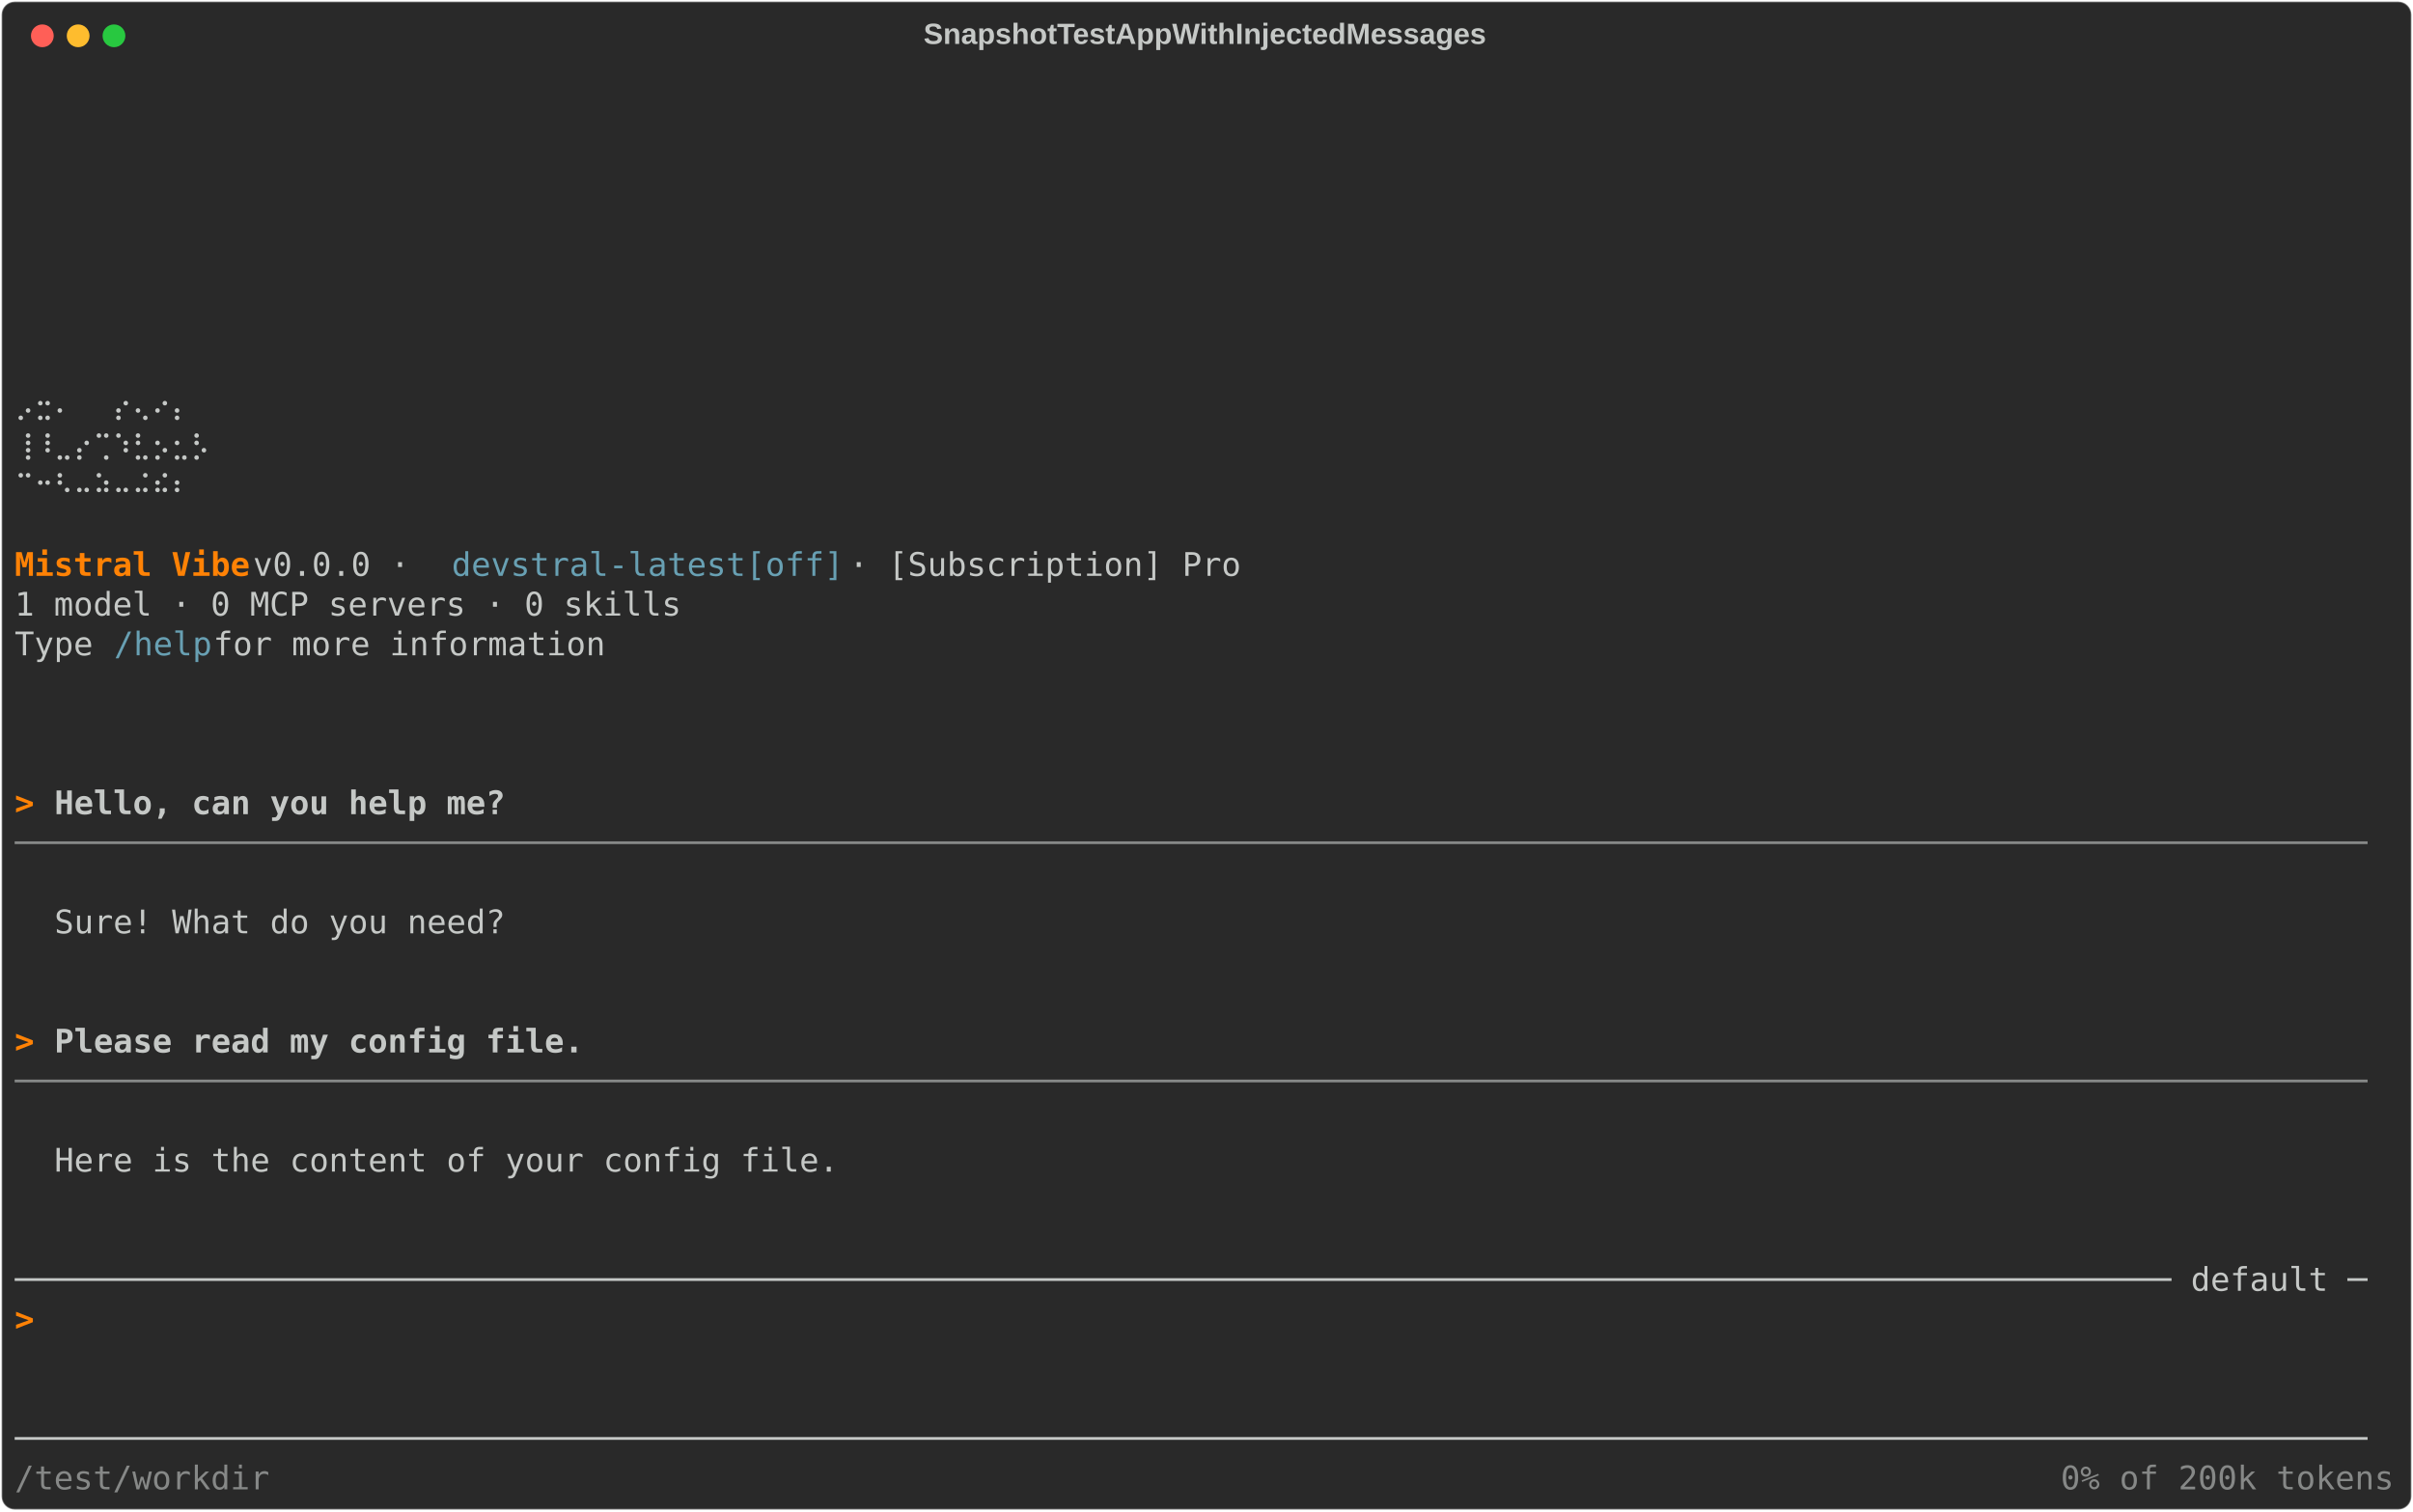
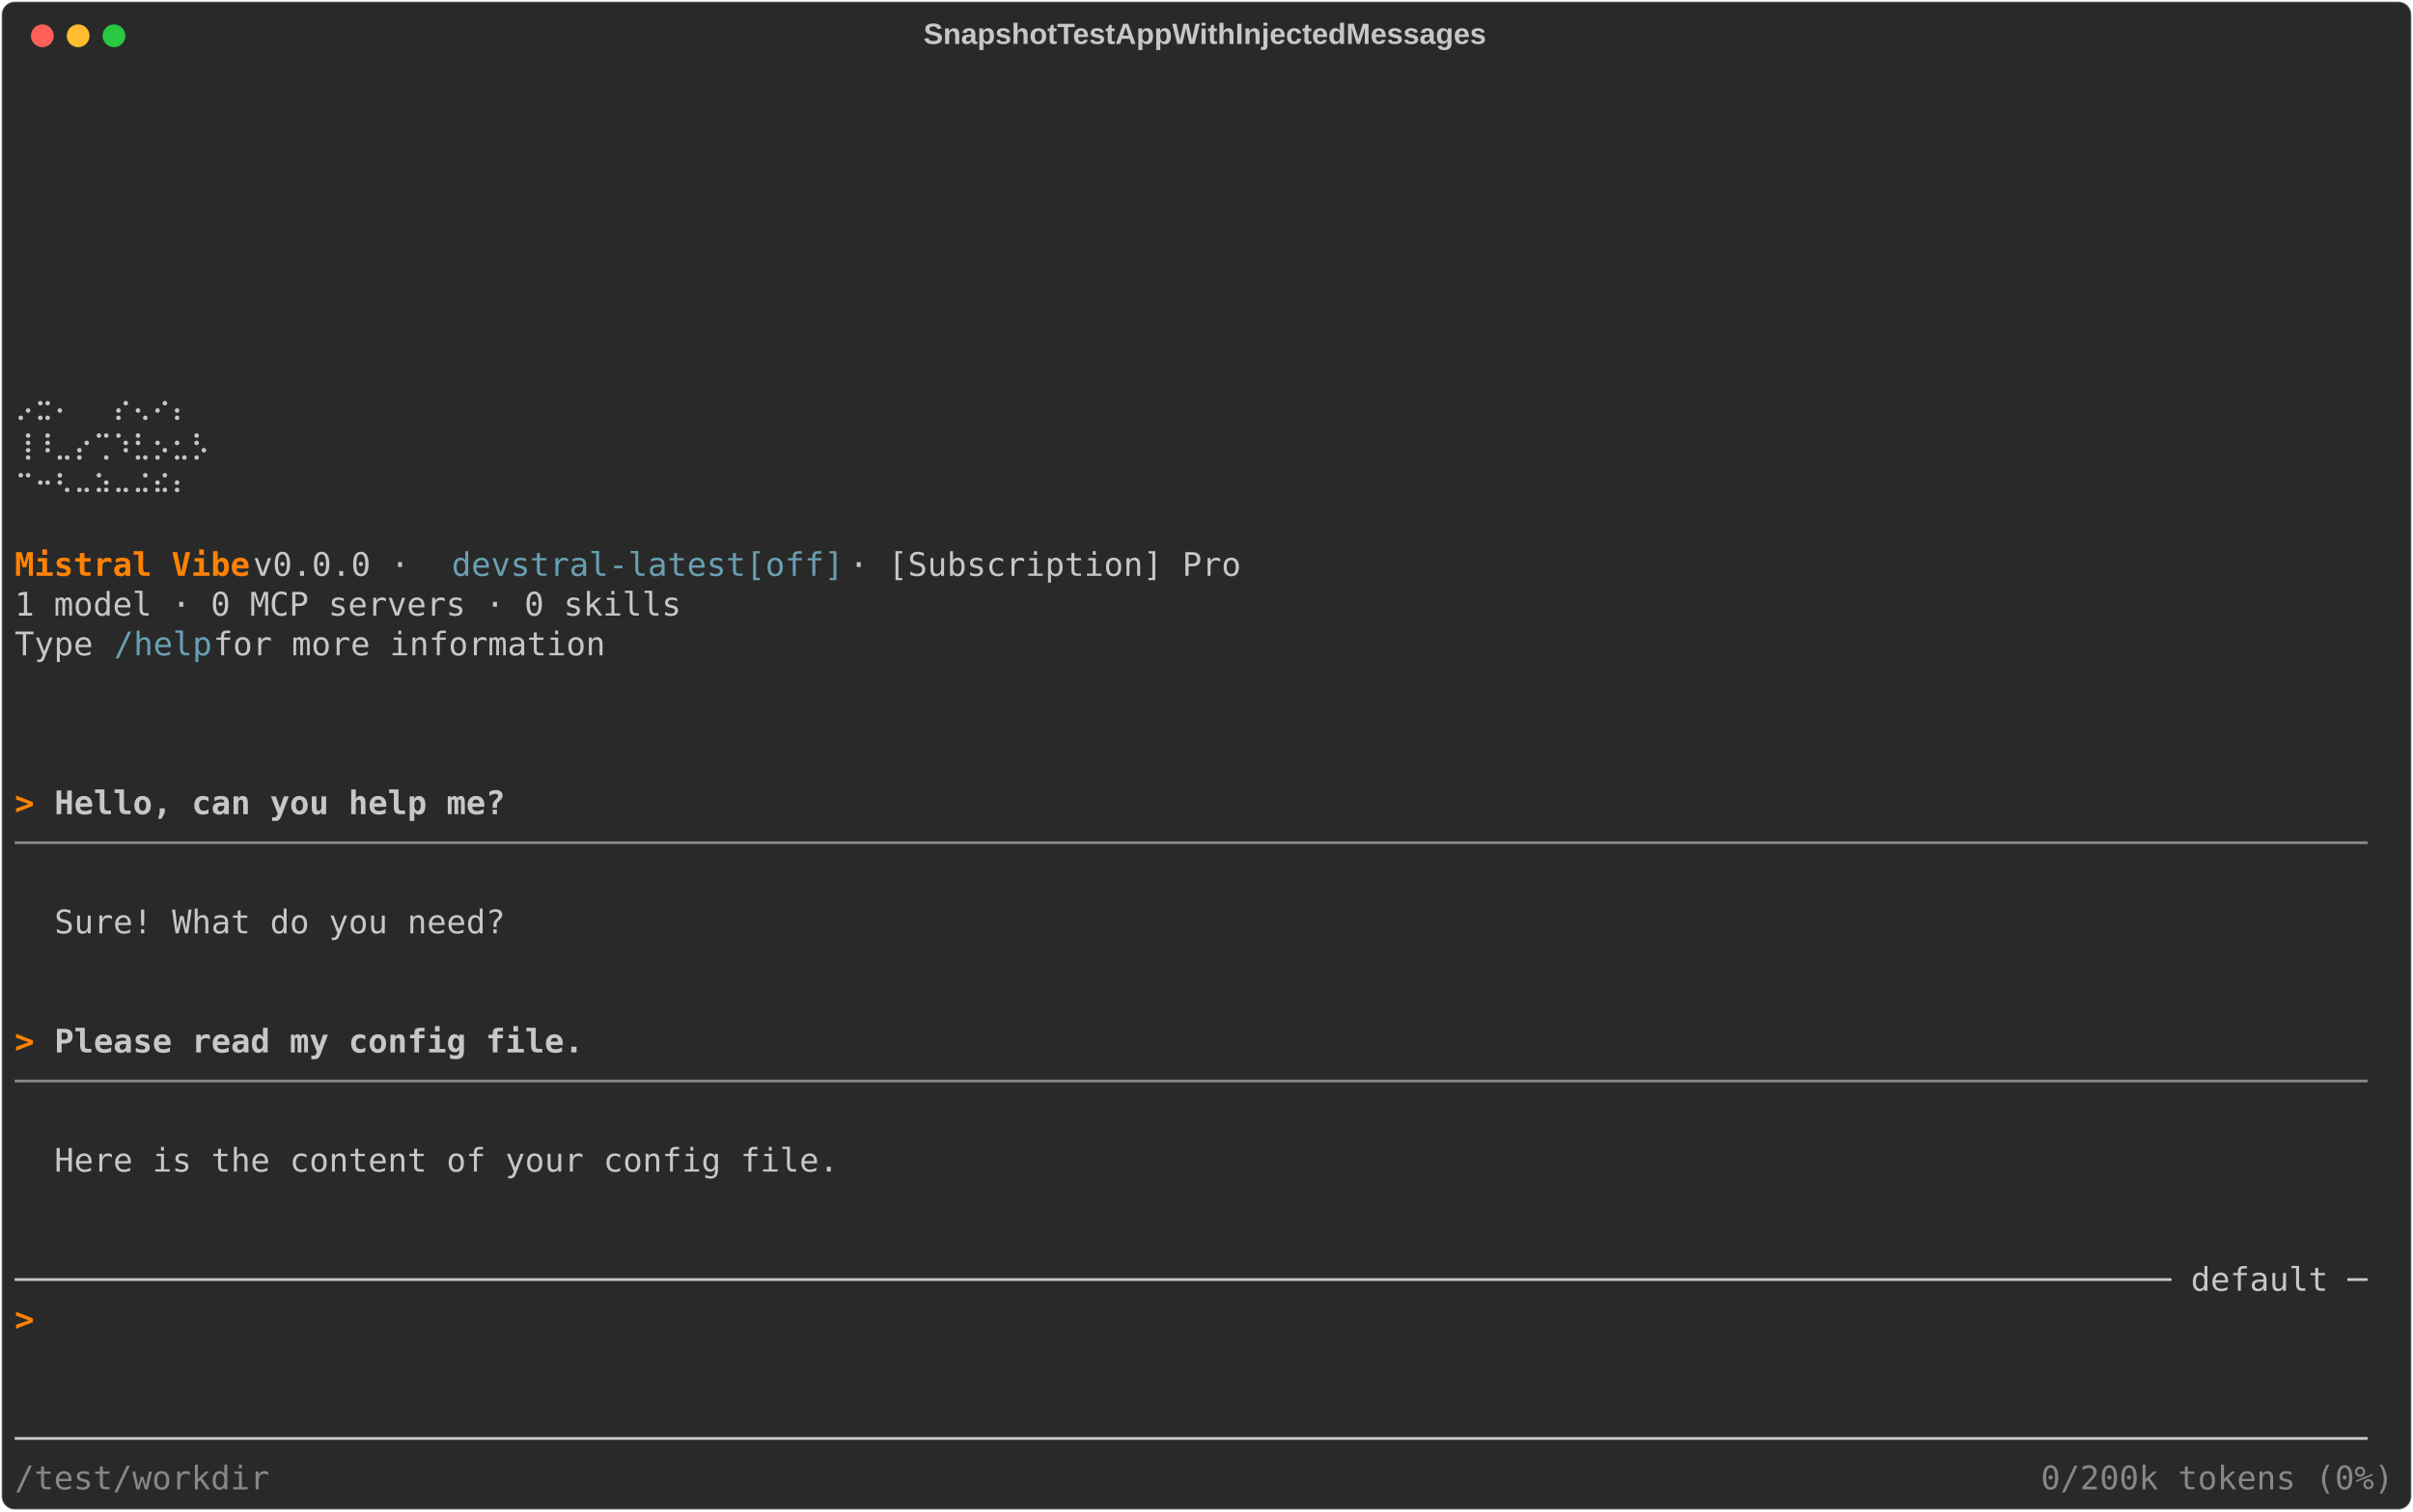
<svg xmlns="http://www.w3.org/2000/svg" class="rich-terminal" viewBox="0 0 1482 928.4">
  <style>

    @font-face {
        font-family: "Fira Code";
        src: local("FiraCode-Regular"),
                url("https://cdnjs.cloudflare.com/ajax/libs/firacode/6.2.0/woff2/FiraCode-Regular.woff2") format("woff2"),
                url("https://cdnjs.cloudflare.com/ajax/libs/firacode/6.2.0/woff/FiraCode-Regular.woff") format("woff");
        font-style: normal;
        font-weight: 400;
    }
    @font-face {
        font-family: "Fira Code";
        src: local("FiraCode-Bold"),
                url("https://cdnjs.cloudflare.com/ajax/libs/firacode/6.2.0/woff2/FiraCode-Bold.woff2") format("woff2"),
                url("https://cdnjs.cloudflare.com/ajax/libs/firacode/6.2.0/woff/FiraCode-Bold.woff") format("woff");
        font-style: bold;
        font-weight: 700;
    }

    .terminal-matrix {
        font-family: Fira Code, monospace;
        font-size: 20px;
        line-height: 24.4px;
        font-variant-east-asian: full-width;
    }

    .terminal-title {
        font-size: 18px;
        font-weight: bold;
        font-family: arial;
    }

    .terminal-r1 { fill: #c5c8c6 }
.terminal-r2 { fill: #ff8205;font-weight: bold }
.terminal-r3 { fill: #68a0b3 }
.terminal-r4 { fill: #c5c8c6;font-weight: bold }
.terminal-r5 { fill: #868887 }
    </style>
  <defs>
    <clipPath id="terminal-clip-terminal">
      <rect x="0" y="0" width="1463.0" height="877.4" />
    </clipPath>
    <clipPath id="terminal-line-0">
      <rect x="0" y="1.5" width="1464" height="24.65" />
    </clipPath>
    <clipPath id="terminal-line-1">
      <rect x="0" y="25.9" width="1464" height="24.65" />
    </clipPath>
    <clipPath id="terminal-line-2">
      <rect x="0" y="50.3" width="1464" height="24.65" />
    </clipPath>
    <clipPath id="terminal-line-3">
      <rect x="0" y="74.7" width="1464" height="24.65" />
    </clipPath>
    <clipPath id="terminal-line-4">
      <rect x="0" y="99.1" width="1464" height="24.65" />
    </clipPath>
    <clipPath id="terminal-line-5">
      <rect x="0" y="123.5" width="1464" height="24.65" />
    </clipPath>
    <clipPath id="terminal-line-6">
      <rect x="0" y="147.9" width="1464" height="24.65" />
    </clipPath>
    <clipPath id="terminal-line-7">
      <rect x="0" y="172.3" width="1464" height="24.65" />
    </clipPath>
    <clipPath id="terminal-line-8">
      <rect x="0" y="196.7" width="1464" height="24.65" />
    </clipPath>
    <clipPath id="terminal-line-9">
      <rect x="0" y="221.1" width="1464" height="24.65" />
    </clipPath>
    <clipPath id="terminal-line-10">
      <rect x="0" y="245.5" width="1464" height="24.65" />
    </clipPath>
    <clipPath id="terminal-line-11">
      <rect x="0" y="269.9" width="1464" height="24.65" />
    </clipPath>
    <clipPath id="terminal-line-12">
      <rect x="0" y="294.3" width="1464" height="24.65" />
    </clipPath>
    <clipPath id="terminal-line-13">
      <rect x="0" y="318.7" width="1464" height="24.65" />
    </clipPath>
    <clipPath id="terminal-line-14">
      <rect x="0" y="343.1" width="1464" height="24.65" />
    </clipPath>
    <clipPath id="terminal-line-15">
      <rect x="0" y="367.5" width="1464" height="24.65" />
    </clipPath>
    <clipPath id="terminal-line-16">
      <rect x="0" y="391.9" width="1464" height="24.65" />
    </clipPath>
    <clipPath id="terminal-line-17">
      <rect x="0" y="416.3" width="1464" height="24.65" />
    </clipPath>
    <clipPath id="terminal-line-18">
      <rect x="0" y="440.7" width="1464" height="24.65" />
    </clipPath>
    <clipPath id="terminal-line-19">
      <rect x="0" y="465.1" width="1464" height="24.65" />
    </clipPath>
    <clipPath id="terminal-line-20">
      <rect x="0" y="489.5" width="1464" height="24.65" />
    </clipPath>
    <clipPath id="terminal-line-21">
      <rect x="0" y="513.9" width="1464" height="24.65" />
    </clipPath>
    <clipPath id="terminal-line-22">
      <rect x="0" y="538.3" width="1464" height="24.65" />
    </clipPath>
    <clipPath id="terminal-line-23">
      <rect x="0" y="562.7" width="1464" height="24.65" />
    </clipPath>
    <clipPath id="terminal-line-24">
      <rect x="0" y="587.1" width="1464" height="24.65" />
    </clipPath>
    <clipPath id="terminal-line-25">
      <rect x="0" y="611.5" width="1464" height="24.65" />
    </clipPath>
    <clipPath id="terminal-line-26">
      <rect x="0" y="635.9" width="1464" height="24.65" />
    </clipPath>
    <clipPath id="terminal-line-27">
      <rect x="0" y="660.3" width="1464" height="24.65" />
    </clipPath>
    <clipPath id="terminal-line-28">
      <rect x="0" y="684.7" width="1464" height="24.65" />
    </clipPath>
    <clipPath id="terminal-line-29">
      <rect x="0" y="709.1" width="1464" height="24.65" />
    </clipPath>
    <clipPath id="terminal-line-30">
      <rect x="0" y="733.5" width="1464" height="24.65" />
    </clipPath>
    <clipPath id="terminal-line-31">
      <rect x="0" y="757.9" width="1464" height="24.65" />
    </clipPath>
    <clipPath id="terminal-line-32">
      <rect x="0" y="782.3" width="1464" height="24.65" />
    </clipPath>
    <clipPath id="terminal-line-33">
      <rect x="0" y="806.7" width="1464" height="24.65" />
    </clipPath>
    <clipPath id="terminal-line-34">
      <rect x="0" y="831.1" width="1464" height="24.65" />
    </clipPath>
  </defs>
  <rect fill="#292929" stroke="rgba(255,255,255,0.35)" stroke-width="1" x="1" y="1" width="1480" height="926.4" rx="8" />
  <text class="terminal-title" fill="#c5c8c6" text-anchor="middle" x="740" y="27">SnapshotTestAppWithInjectedMessages</text>
  <g transform="translate(26,22)">
    <circle cx="0" cy="0" r="7" fill="#ff5f57" />
    <circle cx="22" cy="0" r="7" fill="#febc2e" />
    <circle cx="44" cy="0" r="7" fill="#28c840" />
  </g>
  <g transform="translate(9, 41)" clip-path="url(#terminal-clip-terminal)">
    <g class="terminal-matrix">
      <text class="terminal-r1" x="1464" y="20" textLength="12.2" clip-path="url(#terminal-line-0)">
</text>
      <text class="terminal-r1" x="1464" y="44.4" textLength="12.2" clip-path="url(#terminal-line-1)">
</text>
      <text class="terminal-r1" x="1464" y="68.8" textLength="12.2" clip-path="url(#terminal-line-2)">
</text>
      <text class="terminal-r1" x="1464" y="93.2" textLength="12.2" clip-path="url(#terminal-line-3)">
</text>
      <text class="terminal-r1" x="1464" y="117.6" textLength="12.2" clip-path="url(#terminal-line-4)">
</text>
      <text class="terminal-r1" x="1464" y="142" textLength="12.2" clip-path="url(#terminal-line-5)">
</text>
      <text class="terminal-r1" x="1464" y="166.4" textLength="12.2" clip-path="url(#terminal-line-6)">
</text>
      <text class="terminal-r1" x="1464" y="190.8" textLength="12.2" clip-path="url(#terminal-line-7)">
</text>
      <text class="terminal-r1" x="0" y="215.2" textLength="134.2" clip-path="url(#terminal-line-8)">  ⡠⣒⠄  ⡔⢄⠔⡄</text>
      <text class="terminal-r1" x="1464" y="215.2" textLength="12.2" clip-path="url(#terminal-line-8)">
</text>
      <text class="terminal-r1" x="0" y="239.6" textLength="134.2" clip-path="url(#terminal-line-9)"> ⢸⠸⣀⡔⢉⠱⣃⡢⣂⡣</text>
      <text class="terminal-r1" x="1464" y="239.6" textLength="12.2" clip-path="url(#terminal-line-9)">
</text>
      <text class="terminal-r1" x="0" y="264" textLength="134.2" clip-path="url(#terminal-line-10)">  ⠉⠒⠣⠤⠵⠤⠬⠮⠆</text>
      <text class="terminal-r1" x="1464" y="264" textLength="12.2" clip-path="url(#terminal-line-10)">
</text>
      <text class="terminal-r1" x="1464" y="288.4" textLength="12.2" clip-path="url(#terminal-line-11)">
</text>
      <text class="terminal-r2" x="0" y="312.8" textLength="146.4" clip-path="url(#terminal-line-12)">Mistral Vibe</text>
      <text class="terminal-r1" x="146.4" y="312.8" textLength="122" clip-path="url(#terminal-line-12)"> v0.0.0 · </text>
      <text class="terminal-r3" x="268.4" y="312.8" textLength="244" clip-path="url(#terminal-line-12)">devstral-latest[off]</text>
      <text class="terminal-r1" x="512.4" y="312.8" textLength="256.2" clip-path="url(#terminal-line-12)"> · [Subscription] Pro</text>
      <text class="terminal-r1" x="1464" y="312.8" textLength="12.2" clip-path="url(#terminal-line-12)">
</text>
      <text class="terminal-r1" x="0" y="337.2" textLength="414.8" clip-path="url(#terminal-line-13)">1 model · 0 MCP servers · 0 skills</text>
      <text class="terminal-r1" x="1464" y="337.2" textLength="12.2" clip-path="url(#terminal-line-13)">
</text>
      <text class="terminal-r1" x="0" y="361.6" textLength="61" clip-path="url(#terminal-line-14)">Type </text>
      <text class="terminal-r3" x="61" y="361.6" textLength="61" clip-path="url(#terminal-line-14)">/help</text>
      <text class="terminal-r1" x="122" y="361.6" textLength="256.2" clip-path="url(#terminal-line-14)"> for more information</text>
      <text class="terminal-r1" x="1464" y="361.6" textLength="12.2" clip-path="url(#terminal-line-14)">
</text>
      <text class="terminal-r1" x="1464" y="386" textLength="12.2" clip-path="url(#terminal-line-15)">
</text>
      <text class="terminal-r1" x="1464" y="410.4" textLength="12.2" clip-path="url(#terminal-line-16)">
</text>
      <text class="terminal-r1" x="1464" y="434.8" textLength="12.2" clip-path="url(#terminal-line-17)">
</text>
      <text class="terminal-r2" x="0" y="459.2" textLength="24.4" clip-path="url(#terminal-line-18)">&gt; </text>
      <text class="terminal-r4" x="24.4" y="459.2" textLength="280.6" clip-path="url(#terminal-line-18)">Hello, can you help me?</text>
      <text class="terminal-r1" x="1464" y="459.2" textLength="12.2" clip-path="url(#terminal-line-18)">
</text>
      <text class="terminal-r5" x="0" y="483.6" textLength="1464" clip-path="url(#terminal-line-19)">────────────────────────────────────────────────────────────────────────────────────────────────────────────────────────</text>
      <text class="terminal-r1" x="1464" y="483.6" textLength="12.2" clip-path="url(#terminal-line-19)">
</text>
      <text class="terminal-r1" x="1464" y="508" textLength="12.2" clip-path="url(#terminal-line-20)">
</text>
      <text class="terminal-r1" x="24.4" y="532.4" textLength="280.6" clip-path="url(#terminal-line-21)">Sure! What do you need?</text>
      <text class="terminal-r1" x="1464" y="532.4" textLength="12.2" clip-path="url(#terminal-line-21)">
</text>
      <text class="terminal-r1" x="1464" y="556.8" textLength="12.2" clip-path="url(#terminal-line-22)">
</text>
      <text class="terminal-r1" x="1464" y="581.2" textLength="12.2" clip-path="url(#terminal-line-23)">
</text>
      <text class="terminal-r2" x="0" y="605.6" textLength="24.4" clip-path="url(#terminal-line-24)">&gt; </text>
      <text class="terminal-r4" x="24.4" y="605.6" textLength="329.4" clip-path="url(#terminal-line-24)">Please read my config file.</text>
      <text class="terminal-r1" x="1464" y="605.6" textLength="12.2" clip-path="url(#terminal-line-24)">
</text>
      <text class="terminal-r5" x="0" y="630" textLength="1464" clip-path="url(#terminal-line-25)">────────────────────────────────────────────────────────────────────────────────────────────────────────────────────────</text>
      <text class="terminal-r1" x="1464" y="630" textLength="12.2" clip-path="url(#terminal-line-25)">
</text>
      <text class="terminal-r1" x="1464" y="654.4" textLength="12.2" clip-path="url(#terminal-line-26)">
</text>
      <text class="terminal-r1" x="24.4" y="678.8" textLength="488" clip-path="url(#terminal-line-27)">Here is the content of your config file.</text>
      <text class="terminal-r1" x="1464" y="678.8" textLength="12.2" clip-path="url(#terminal-line-27)">
</text>
      <text class="terminal-r1" x="1464" y="703.2" textLength="12.2" clip-path="url(#terminal-line-28)">
</text>
      <text class="terminal-r1" x="1464" y="727.6" textLength="12.2" clip-path="url(#terminal-line-29)">
</text>
      <text class="terminal-r1" x="0" y="752" textLength="1464" clip-path="url(#terminal-line-30)">────────────────────────────────────────────────────────────────────────────────────────────────────────────── default ─</text>
      <text class="terminal-r1" x="1464" y="752" textLength="12.2" clip-path="url(#terminal-line-30)">
</text>
      <text class="terminal-r2" x="0" y="776.4" textLength="12.2" clip-path="url(#terminal-line-31)">&gt;</text>
      <text class="terminal-r1" x="1464" y="776.4" textLength="12.2" clip-path="url(#terminal-line-31)">
</text>
      <text class="terminal-r1" x="1464" y="800.8" textLength="12.2" clip-path="url(#terminal-line-32)">
</text>
      <text class="terminal-r1" x="1464" y="825.2" textLength="12.2" clip-path="url(#terminal-line-33)">
</text>
      <text class="terminal-r1" x="0" y="849.6" textLength="1464" clip-path="url(#terminal-line-34)">────────────────────────────────────────────────────────────────────────────────────────────────────────────────────────</text>
      <text class="terminal-r1" x="1464" y="849.6" textLength="12.2" clip-path="url(#terminal-line-34)">
</text>
      <text class="terminal-r5" x="0" y="874" textLength="158.6" clip-path="url(#terminal-line-35)">/test/workdir</text>
-       <text class="terminal-r5" x="1256.6" y="874" textLength="207.4" clip-path="url(#terminal-line-35)">0% of 200k tokens</text>
+       <text class="terminal-r5" x="1244.4" y="874" textLength="219.6" clip-path="url(#terminal-line-35)">0/200k tokens (0%)</text>
    </g>
  </g>
</svg>
